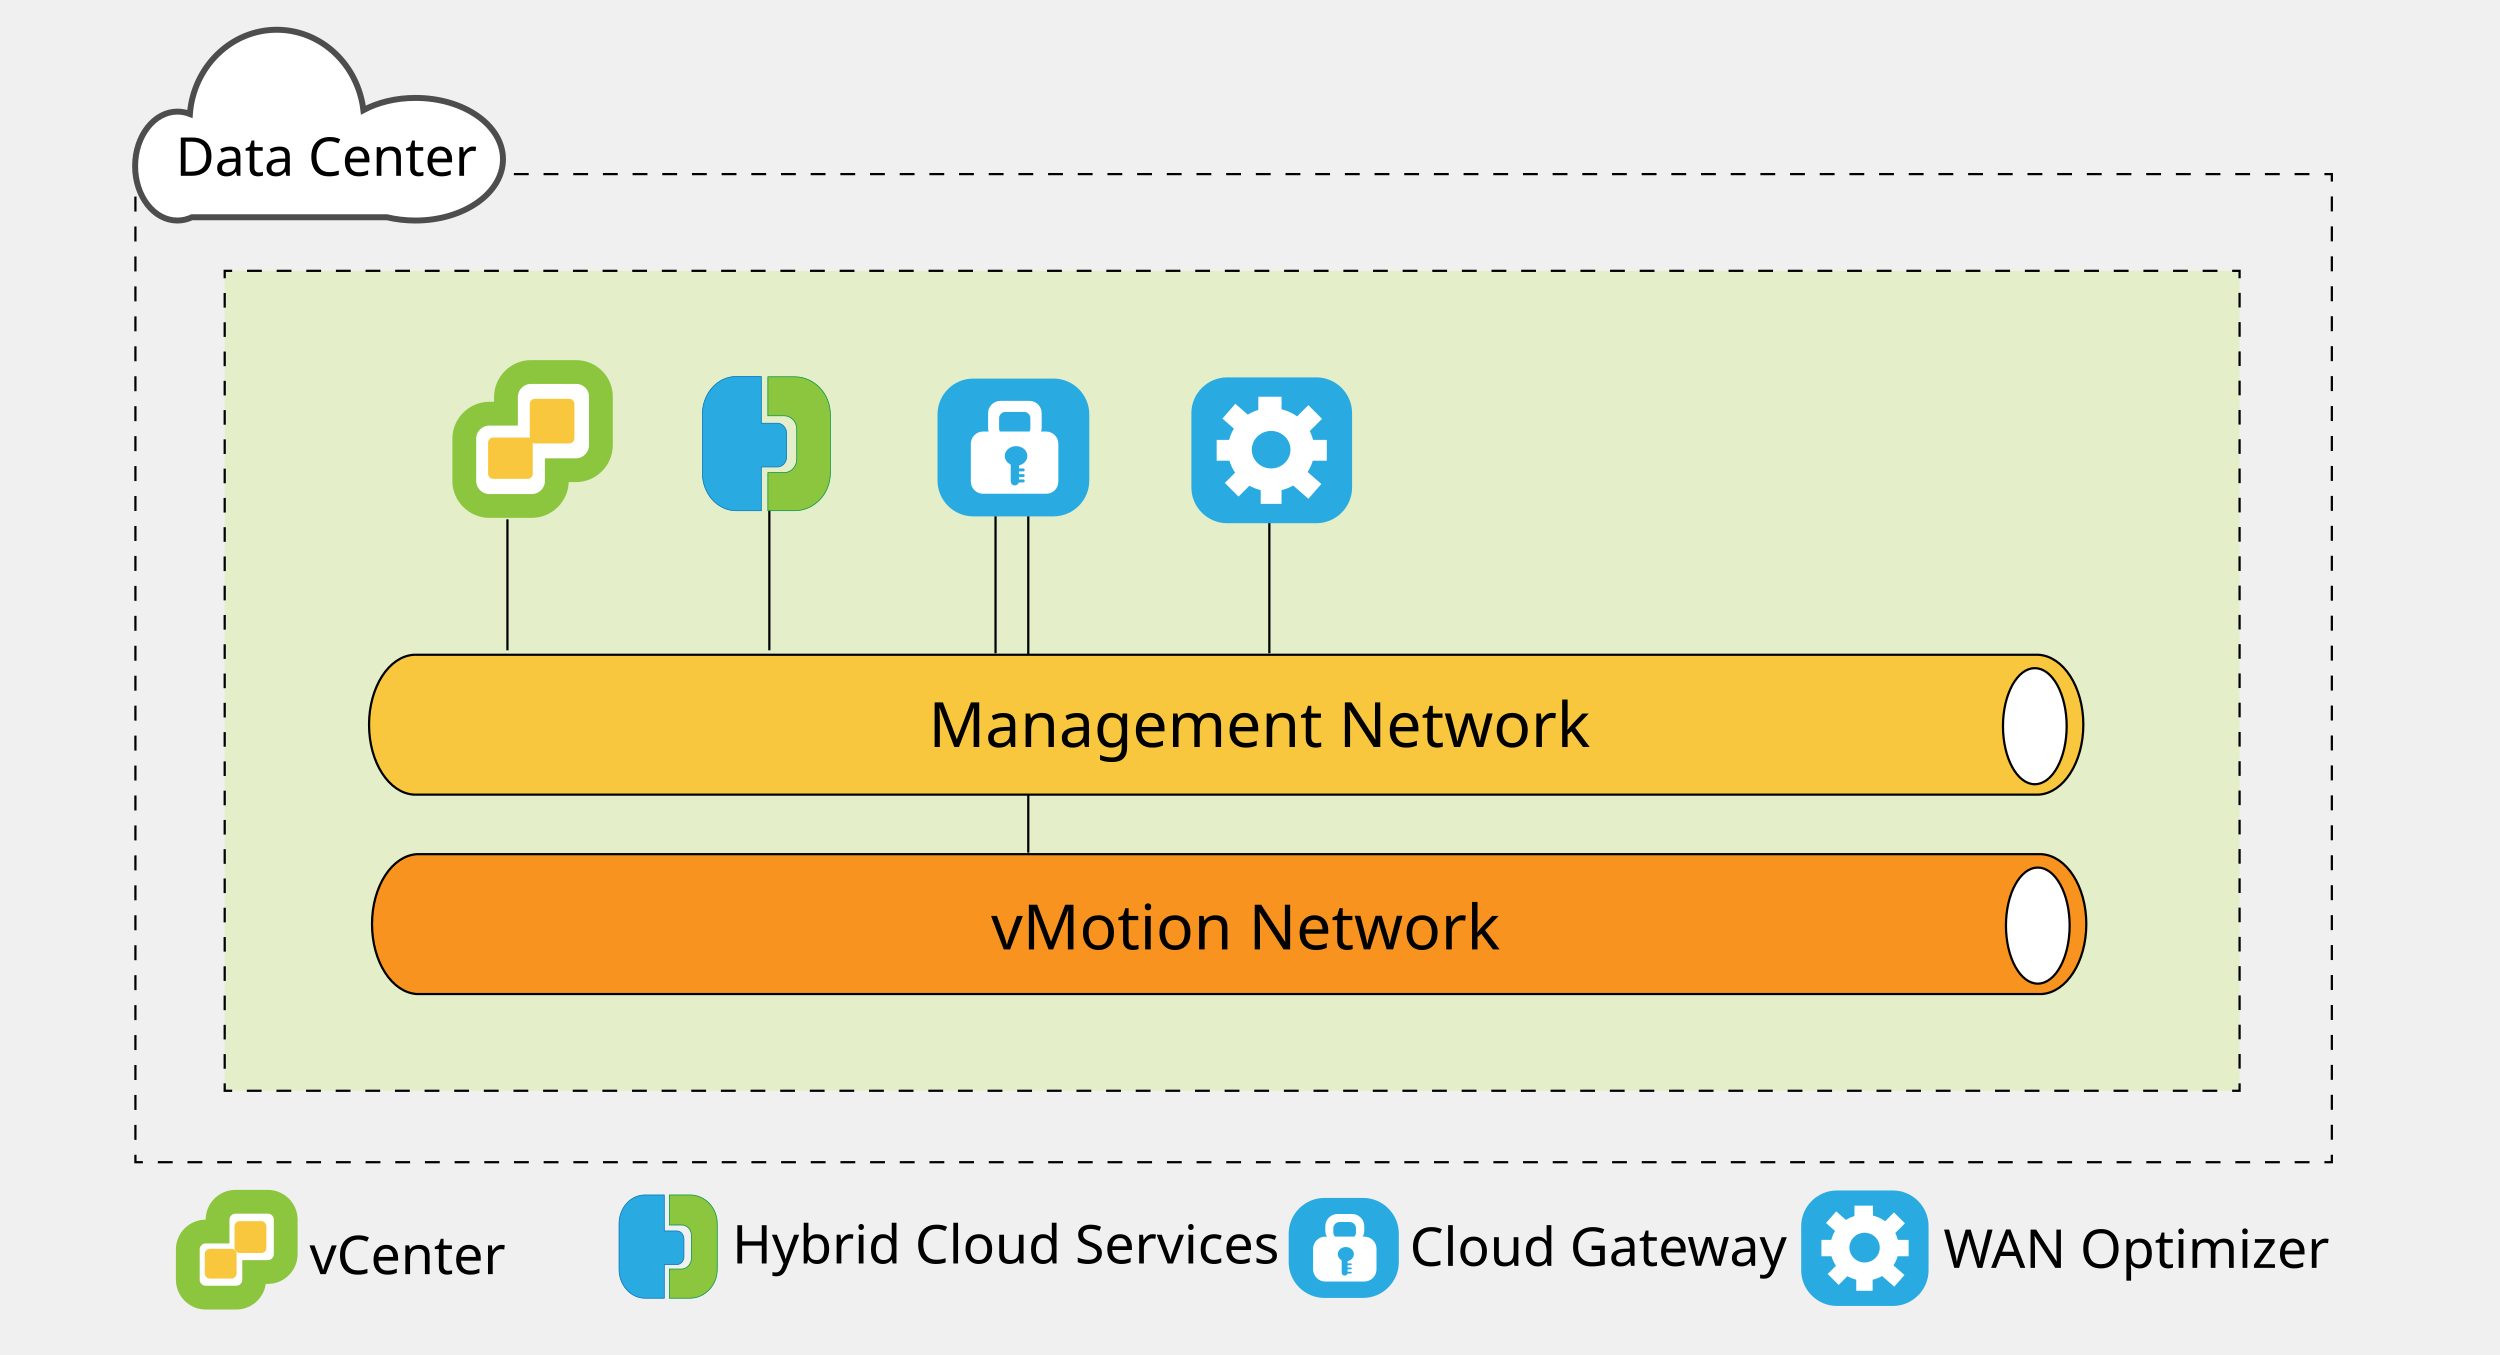
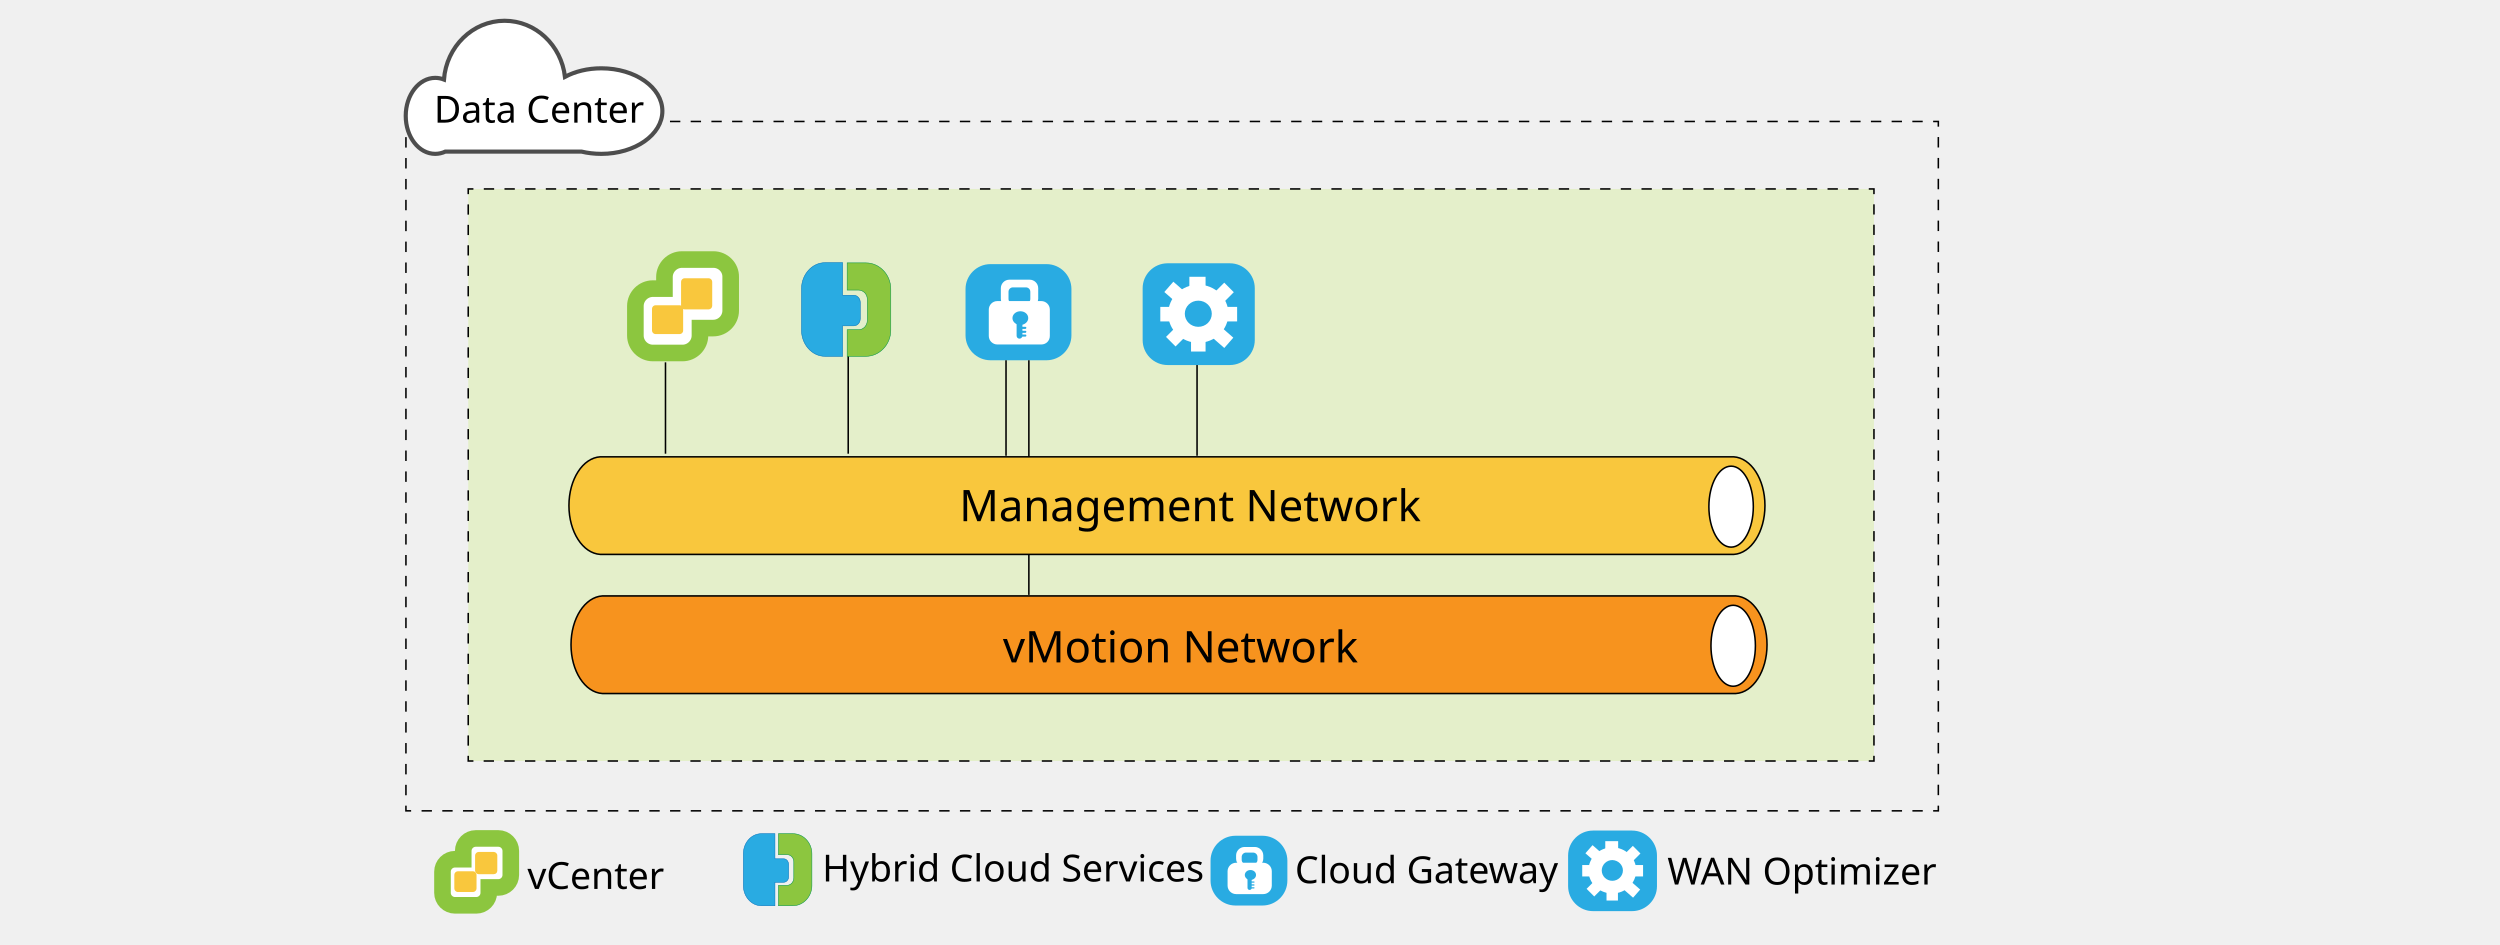
- <svg xmlns="http://www.w3.org/2000/svg" version="1.1" x="0px" y="0px" viewBox="0 0 840 455" style="enable-background:new 0 0 840 455;" xml:space="preserve">
+ <svg xmlns="http://www.w3.org/2000/svg" version="1.1" x="0px" y="0px" viewBox="0 0 1204 455" style="enable-background:new 0 0 1204 455;" xml:space="preserve">
  <style type="text/css">
	.st0{fill:#E4EFCA;}
	.st1{fill:none;stroke:#000000;stroke-width:0.75;stroke-miterlimit:10;}
	.st2{fill:none;stroke:#000000;stroke-width:0.75;stroke-miterlimit:10;stroke-dasharray:4.978,4.978;}
	.st3{fill:none;stroke:#000000;stroke-width:0.75;stroke-miterlimit:10;stroke-dasharray:4.918,4.918;}
	.st4{fill:none;stroke:#000000;stroke-width:0.75;stroke-miterlimit:10;stroke-dasharray:4.986,4.986;}
	.st5{fill:none;stroke:#000000;stroke-width:0.75;stroke-miterlimit:10;stroke-dasharray:5.031,5.031;}
	.st6{fill:#29ABE2;}
	.st7{fill:#FFFFFF;}
	.st8{fill:#FFFFFF;stroke:#8CC63F;stroke-width:8;stroke-miterlimit:10;}
	.st9{fill:#F9C73D;}
	.st10{font-family:'MyriadPro-Regular';}
	.st11{font-size:18px;}
	.st12{fill:#8CC63F;stroke:#009245;stroke-width:0.25;stroke-miterlimit:10;}
	.st13{fill:#29ABE2;stroke:#0071BC;stroke-width:0.25;stroke-miterlimit:10;}
	.st14{fill:#F9C73D;stroke:#000000;stroke-width:0.75;stroke-miterlimit:10;}
	.st15{fill:#FFFFFF;stroke:#000000;stroke-width:0.75;stroke-miterlimit:10;}
	.st16{font-size:21px;}
	.st17{fill:#F7931E;stroke:#000000;stroke-width:0.75;stroke-miterlimit:10;}
	.st18{fill:#FFFFFF;stroke:#4D4D4D;stroke-width:2;stroke-miterlimit:10;}
</style>
  <g id="inner_box">
    <g>
-       <rect x="75.5" y="91" class="st0" width="677" height="275.5" />
-       <g>
-         <polyline class="st1" points="752.5,364 752.5,366.5 750,366.5    " />
-         <line class="st2" x1="745" y1="366.5" x2="80.5" y2="366.5" />
-         <polyline class="st1" points="78,366.5 75.5,366.5 75.5,364    " />
-         <line class="st3" x1="75.5" y1="359.1" x2="75.5" y2="96" />
-         <polyline class="st1" points="75.5,93.5 75.5,91 78,91    " />
-         <line class="st2" x1="83" y1="91" x2="747.5" y2="91" />
-         <polyline class="st1" points="750,91 752.5,91 752.5,93.5    " />
-         <line class="st3" x1="752.5" y1="98.4" x2="752.5" y2="361.5" />
+       <rect x="225.5" y="91" class="st0" width="677" height="275.5" />
+       <g>
+         <polyline class="st1" points="902.5,364 902.5,366.5 900,366.5    " />
+         <line class="st2" x1="895" y1="366.5" x2="230.5" y2="366.5" />
+         <polyline class="st1" points="228,366.5 225.5,366.5 225.5,364    " />
+         <line class="st3" x1="225.5" y1="359.1" x2="225.5" y2="96" />
+         <polyline class="st1" points="225.5,93.5 225.5,91 228,91    " />
+         <line class="st2" x1="233" y1="91" x2="897.5" y2="91" />
+         <polyline class="st1" points="900,91 902.5,91 902.5,93.5    " />
+         <line class="st3" x1="902.5" y1="98.4" x2="902.5" y2="361.5" />
      </g>
    </g>
  </g>
  <g id="cloud_gateway">
</g>
  <g id="outter_box">
    <g>
      <g>
-         <polyline class="st1" points="783.5,388 783.5,390.5 781,390.5    " />
-         <line class="st4" x1="776" y1="390.5" x2="50.5" y2="390.5" />
-         <polyline class="st1" points="48,390.5 45.5,390.5 45.5,388    " />
-         <line class="st5" x1="45.5" y1="383" x2="45.5" y2="63.5" />
-         <polyline class="st1" points="45.5,61 45.5,58.5 48,58.5    " />
-         <line class="st4" x1="53" y1="58.5" x2="778.5" y2="58.5" />
-         <polyline class="st1" points="781,58.5 783.5,58.5 783.5,61    " />
-         <line class="st5" x1="783.5" y1="66" x2="783.5" y2="385.5" />
+         <polyline class="st1" points="933.5,388 933.5,390.5 931,390.5    " />
+         <line class="st4" x1="926" y1="390.5" x2="200.5" y2="390.5" />
+         <polyline class="st1" points="198,390.5 195.5,390.5 195.5,388    " />
+         <line class="st5" x1="195.5" y1="383" x2="195.5" y2="63.5" />
+         <polyline class="st1" points="195.5,61 195.5,58.5 198,58.5    " />
+         <line class="st4" x1="203" y1="58.5" x2="928.5" y2="58.5" />
+         <polyline class="st1" points="931,58.5 933.5,58.5 933.5,61    " />
+         <line class="st5" x1="933.5" y1="66" x2="933.5" y2="385.5" />
      </g>
    </g>
  </g>
  <g id="lines">
    <g>
      <g>
-         <path class="st6" d="M354,173.5h-27c-6.6,0-12-5.4-12-12v-22.3c0-6.6,5.4-12,12-12h27c6.6,0,12,5.4,12,12v22.3     C366,168.1,360.6,173.5,354,173.5z" />
-         <g>
-           <g>
-             <path class="st7" d="M345.9,148h-9.8c-2.2,0-4.1-1.8-4.1-4.1v-5.1c0-2.2,1.8-4.1,4.1-4.1h9.8c2.2,0,4.1,1.8,4.1,4.1v5.1       C349.9,146.1,348.1,148,345.9,148z" />
-             <path class="st6" d="M344.1,146.1h-6.3c-1.1,0-2.1-0.9-2.1-2.1v-3.5c0-1.1,0.9-2.1,2.1-2.1h6.3c1.1,0,2.1,0.9,2.1,2.1v3.5       C346.2,145.2,345.2,146.1,344.1,146.1z" />
-             <path class="st7" d="M351.5,165.9h-21.2c-2.2,0-4.1-1.8-4.1-4.1v-12.7c0-2.2,1.8-4.1,4.1-4.1h21.2c2.2,0,4.1,1.8,4.1,4.1v12.7       C355.6,164.1,353.8,165.9,351.5,165.9z" />
-           </g>
-           <g>
-             <ellipse class="st6" cx="341.4" cy="153.2" rx="3.8" ry="3.3" />
-             <path class="st6" d="M341,163.1L341,163.1c-0.8,0-1.4-0.6-1.4-1.4v-6.6c0-0.8,0.6-1.4,1.4-1.4l0,0c0.8,0,1.4,0.6,1.4,1.4v6.6       C342.4,162.4,341.8,163.1,341,163.1z" />
-             <path class="st6" d="M343.8,158.4h-1.9c-0.3,0-0.5-0.2-0.5-0.5l0,0c0-0.3,0.2-0.5,0.5-0.5h1.9c0.3,0,0.5,0.2,0.5,0.5l0,0       C344.3,158.1,344.1,158.4,343.8,158.4z" />
-             <path class="st6" d="M343.8,160.3h-1.9c-0.3,0-0.5-0.2-0.5-0.5l0,0c0-0.3,0.2-0.5,0.5-0.5h1.9c0.3,0,0.5,0.2,0.5,0.5l0,0       C344.3,160,344.1,160.3,343.8,160.3z" />
-             <path class="st6" d="M343.8,162.1h-1.9c-0.3,0-0.5-0.2-0.5-0.5l0,0c0-0.3,0.2-0.5,0.5-0.5h1.9c0.3,0,0.5,0.2,0.5,0.5l0,0       C344.3,161.9,344.1,162.1,343.8,162.1z" />
-           </g>
-         </g>
-       </g>
-       <line class="st1" x1="345.5" y1="173.5" x2="345.5" y2="286.5" />
-       <line class="st1" x1="334.5" y1="173.5" x2="334.5" y2="219.5" />
-     </g>
-     <line class="st1" x1="426.5" y1="175.5" x2="426.5" y2="219.5" />
+         <path class="st6" d="M504,173.5h-27c-6.6,0-12-5.4-12-12v-22.3c0-6.6,5.4-12,12-12h27c6.6,0,12,5.4,12,12v22.3     C516,168.1,510.6,173.5,504,173.5z" />
+         <g>
+           <g>
+             <path class="st7" d="M495.9,148h-9.8c-2.2,0-4.1-1.8-4.1-4.1v-5.1c0-2.2,1.8-4.1,4.1-4.1h9.8c2.2,0,4.1,1.8,4.1,4.1v5.1       C499.9,146.1,498.1,148,495.9,148z" />
+             <path class="st6" d="M494.1,146.1h-6.3c-1.1,0-2.1-0.9-2.1-2.1v-3.5c0-1.1,0.9-2.1,2.1-2.1h6.3c1.1,0,2.1,0.9,2.1,2.1v3.5       C496.2,145.2,495.2,146.1,494.1,146.1z" />
+             <path class="st7" d="M501.5,165.9h-21.2c-2.2,0-4.1-1.8-4.1-4.1v-12.7c0-2.2,1.8-4.1,4.1-4.1h21.2c2.2,0,4.1,1.8,4.1,4.1v12.7       C505.6,164.1,503.8,165.9,501.5,165.9z" />
+           </g>
+           <g>
+             <path class="st6" d="M495.2,153.2c0,1.8-1.7,3.3-3.8,3.3c-2.1,0-3.8-1.5-3.8-3.3c0-1.8,1.7-3.3,3.8-3.3       C493.5,149.9,495.2,151.3,495.2,153.2z" />
+             <path class="st6" d="M491,163.1L491,163.1c-0.8,0-1.4-0.6-1.4-1.4v-6.6c0-0.8,0.6-1.4,1.4-1.4l0,0c0.8,0,1.4,0.6,1.4,1.4v6.6       C492.4,162.4,491.8,163.1,491,163.1z" />
+             <path class="st6" d="M493.8,158.4h-1.9c-0.3,0-0.5-0.2-0.5-0.5l0,0c0-0.3,0.2-0.5,0.5-0.5h1.9c0.3,0,0.5,0.2,0.5,0.5l0,0       C494.3,158.1,494.1,158.4,493.8,158.4z" />
+             <path class="st6" d="M493.8,160.3h-1.9c-0.3,0-0.5-0.2-0.5-0.5l0,0c0-0.3,0.2-0.5,0.5-0.5h1.9c0.3,0,0.5,0.2,0.5,0.5l0,0       C494.3,160,494.1,160.3,493.8,160.3z" />
+             <path class="st6" d="M493.8,162.1h-1.9c-0.3,0-0.5-0.2-0.5-0.5l0,0c0-0.3,0.2-0.5,0.5-0.5h1.9c0.3,0,0.5,0.2,0.5,0.5l0,0       C494.3,161.9,494.1,162.1,493.8,162.1z" />
+           </g>
+         </g>
+       </g>
+       <line class="st1" x1="495.5" y1="173.5" x2="495.5" y2="286.5" />
+       <line class="st1" x1="484.5" y1="173.5" x2="484.5" y2="219.5" />
+     </g>
+     <line class="st1" x1="576.5" y1="175.5" x2="576.5" y2="219.5" />
  </g>
  <g id="bottom_explanation">
    <g>
      <g>
-         <path class="st8" d="M90,403.8H79.1c-3.3,0-6,2.7-6,6v4h-4c-3.3,0-6,2.7-6,6v10.2c0,3.3,2.7,6,6,6h10.3c3.3,0,6-2.7,6-6v-2.6H90     c3.3,0,6-2.7,6-6v-11.6C96,406.5,93.3,403.8,90,403.8z" />
-         <path class="st9" d="M77.8,429.6h-7.3c-0.9,0-1.7-0.8-1.7-1.7v-6.6c0-0.9,0.8-1.7,1.7-1.7h7.3c0.9,0,1.7,0.8,1.7,1.7v6.6     C79.5,428.8,78.7,429.6,77.8,429.6z" />
-         <path class="st9" d="M87.8,421h-7.3c-0.9,0-1.7-0.8-1.7-1.7V412c0-0.9,0.8-1.7,1.7-1.7h7.3c0.9,0,1.7,0.8,1.7,1.7v7.3     C89.5,420.3,88.8,421,87.8,421z" />
-       </g>
-       <text transform="matrix(1 0 0 1 104 428.1019)" class="st10 st11">vCenter</text>
-     </g>
-     <g>
-       <g>
-         <path class="st12" d="M232.3,422.8V415c0-1.9-1.5-3.4-3.2-3.4h-4.2v-10.1h6.9c5.1,0,9.2,4.3,9.2,9.7v15.3c0,5.3-4.1,9.7-9.2,9.7     h-6.9v-9.8h4.2C230.9,426.3,232.3,424.7,232.3,422.8z" />
-         <path class="st13" d="M227.4,413.6h-4.2v-12.1h-6.5c-4.8,0-8.7,4.3-8.7,9.7v15.3c0,5.3,3.9,9.7,8.7,9.7h6.5v-11.3h4.2     c1.3,0,2.4-1.2,2.4-2.6v-6C229.7,414.7,228.7,413.6,227.4,413.6z" />
-       </g>
-       <text transform="matrix(1 0 0 1 246 424.5165)" class="st10 st11">Hybrid Cloud Services</text>
-     </g>
-     <g>
-       <g>
-         <path class="st6" d="M458,436.1h-13c-6.6,0-12-5.4-12-12v-9.6c0-6.6,5.4-12,12-12h13c6.6,0,12,5.4,12,12v9.6     C470,430.7,464.6,436.1,458,436.1z" />
-         <g>
-           <g>
-             <path class="st7" d="M454.3,417.6h-4.9c-2.2,0-4.1-1.8-4.1-4.1v-1.5c0-2.2,1.8-4.1,4.1-4.1h4.9c2.2,0,4.1,1.8,4.1,4.1v1.5       C458.4,415.8,456.5,417.6,454.3,417.6z" />
-             <path class="st6" d="M453.5,416.2h-3.4c-1.1,0-2.1-0.9-2.1-2.1v-1.4c0-1.1,0.9-2.1,2.1-2.1h3.4c1.1,0,2.1,0.9,2.1,2.1v1.4       C455.6,415.3,454.7,416.2,453.5,416.2z" />
-             <path class="st7" d="M458.4,430.6h-13.1c-2.2,0-4.1-1.8-4.1-4.1v-6.9c0-2.2,1.8-4.1,4.1-4.1h13.1c2.2,0,4.1,1.8,4.1,4.1v6.9       C462.5,428.8,460.6,430.6,458.4,430.6z" />
-           </g>
-           <g>
-             <ellipse class="st6" cx="452.2" cy="421.4" rx="2.7" ry="2.4" />
-             <path class="st6" d="M451.8,428.6L451.8,428.6c-0.6,0-1-0.5-1-1v-4.8c0-0.6,0.5-1,1-1l0,0c0.6,0,1,0.5,1,1v4.8       C452.9,428.1,452.4,428.6,451.8,428.6z" />
-             <path class="st6" d="M453.9,425.1h-1.4c-0.2,0-0.3-0.2-0.3-0.3l0,0c0-0.2,0.2-0.3,0.3-0.3h1.4c0.2,0,0.3,0.2,0.3,0.3l0,0       C454.2,425,454.1,425.1,453.9,425.1z" />
-             <path class="st6" d="M453.9,426.5h-1.4c-0.2,0-0.3-0.2-0.3-0.3l0,0c0-0.2,0.2-0.3,0.3-0.3h1.4c0.2,0,0.3,0.2,0.3,0.3l0,0       C454.2,426.4,454.1,426.5,453.9,426.5z" />
-             <path class="st6" d="M453.9,427.9h-1.4c-0.2,0-0.3-0.2-0.3-0.3l0,0c0-0.2,0.2-0.3,0.3-0.3h1.4c0.2,0,0.3,0.2,0.3,0.3l0,0       C454.2,427.7,454.1,427.9,453.9,427.9z" />
-           </g>
-         </g>
-       </g>
-       <text transform="matrix(1 0 0 1 473.667 425.333)" class="st10 st11">Cloud Gateway</text>
-     </g>
-     <g>
-       <g>
-         <path class="st6" d="M636,438.8h-18.8c-6.6,0-12-5.4-12-12V412c0-6.6,5.4-12,12-12H636c6.6,0,12,5.4,12,12v14.8     C648,433.4,642.6,438.8,636,438.8z" />
+         <path class="st8" d="M240,403.8h-10.9c-3.3,0-6,2.7-6,6v4h-4c-3.3,0-6,2.7-6,6v10.2c0,3.3,2.7,6,6,6h10.3c3.3,0,6-2.7,6-6v-2.6     h4.6c3.3,0,6-2.7,6-6v-11.6C246,406.5,243.3,403.8,240,403.8z" />
+         <path class="st9" d="M227.8,429.6h-7.3c-0.9,0-1.7-0.8-1.7-1.7v-6.6c0-0.9,0.8-1.7,1.7-1.7h7.3c0.9,0,1.7,0.8,1.7,1.7v6.6     C229.5,428.8,228.7,429.6,227.8,429.6z" />
+         <path class="st9" d="M237.8,421h-7.3c-0.9,0-1.7-0.8-1.7-1.7V412c0-0.9,0.8-1.7,1.7-1.7h7.3c0.9,0,1.7,0.8,1.7,1.7v7.3     C239.5,420.3,238.8,421,237.8,421z" />
+       </g>
+       <text transform="matrix(1 0 0 1 254 428.1019)" class="st10 st11">vCenter</text>
+     </g>
+     <g>
+       <g>
+         <path class="st12" d="M382.3,422.8V415c0-1.9-1.5-3.4-3.2-3.4h-4.2v-10.1h6.9c5.1,0,9.2,4.3,9.2,9.7v15.3c0,5.3-4.1,9.7-9.2,9.7     h-6.9v-9.8h4.2C380.9,426.3,382.3,424.7,382.3,422.8z" />
+         <path class="st13" d="M377.4,413.6h-4.2v-12.1h-6.5c-4.8,0-8.7,4.3-8.7,9.7v15.3c0,5.3,3.9,9.7,8.7,9.7h6.5v-11.3h4.2     c1.3,0,2.4-1.2,2.4-2.6v-6C379.7,414.7,378.7,413.6,377.4,413.6z" />
+       </g>
+       <text transform="matrix(1 0 0 1 396 424.5165)" class="st10 st11">Hybrid Cloud Services</text>
+     </g>
+     <g>
+       <g>
+         <path class="st6" d="M608,436.1h-13c-6.6,0-12-5.4-12-12v-9.6c0-6.6,5.4-12,12-12h13c6.6,0,12,5.4,12,12v9.6     C620,430.7,614.6,436.1,608,436.1z" />
+         <g>
+           <g>
+             <path class="st7" d="M604.3,417.6h-4.9c-2.2,0-4.1-1.8-4.1-4.1v-1.5c0-2.2,1.8-4.1,4.1-4.1h4.9c2.2,0,4.1,1.8,4.1,4.1v1.5       C608.4,415.8,606.5,417.6,604.3,417.6z" />
+             <path class="st6" d="M603.5,416.2h-3.4c-1.1,0-2.1-0.9-2.1-2.1v-1.4c0-1.1,0.9-2.1,2.1-2.1h3.4c1.1,0,2.1,0.9,2.1,2.1v1.4       C605.6,415.3,604.7,416.2,603.5,416.2z" />
+             <path class="st7" d="M608.4,430.6h-13.1c-2.2,0-4.1-1.8-4.1-4.1v-6.9c0-2.2,1.8-4.1,4.1-4.1h13.1c2.2,0,4.1,1.8,4.1,4.1v6.9       C612.5,428.8,610.6,430.6,608.4,430.6z" />
+           </g>
+           <g>
+             <path class="st6" d="M604.9,421.4c0,1.3-1.2,2.4-2.7,2.4c-1.5,0-2.7-1.1-2.7-2.4c0-1.3,1.2-2.4,2.7-2.4       C603.7,419,604.9,420,604.9,421.4z" />
+             <path class="st6" d="M601.8,428.6L601.8,428.6c-0.6,0-1-0.5-1-1v-4.8c0-0.6,0.5-1,1-1l0,0c0.6,0,1,0.5,1,1v4.8       C602.9,428.1,602.4,428.6,601.8,428.6z" />
+             <path class="st6" d="M603.9,425.1h-1.4c-0.2,0-0.3-0.2-0.3-0.3l0,0c0-0.2,0.2-0.3,0.3-0.3h1.4c0.2,0,0.3,0.2,0.3,0.3l0,0       C604.2,425,604.1,425.1,603.9,425.1z" />
+             <path class="st6" d="M603.9,426.5h-1.4c-0.2,0-0.3-0.2-0.3-0.3l0,0c0-0.2,0.2-0.3,0.3-0.3h1.4c0.2,0,0.3,0.2,0.3,0.3l0,0       C604.2,426.4,604.1,426.5,603.9,426.5z" />
+             <path class="st6" d="M603.9,427.9h-1.4c-0.2,0-0.3-0.2-0.3-0.3l0,0c0-0.2,0.2-0.3,0.3-0.3h1.4c0.2,0,0.3,0.2,0.3,0.3l0,0       C604.2,427.7,604.1,427.9,603.9,427.9z" />
+           </g>
+         </g>
+       </g>
+       <text transform="matrix(1 0 0 1 623.667 425.333)" class="st10 st11">Cloud Gateway</text>
+     </g>
+     <g>
+       <g>
+         <path class="st6" d="M786,438.8h-18.8c-6.6,0-12-5.4-12-12V412c0-6.6,5.4-12,12-12H786c6.6,0,12,5.4,12,12v14.8     C798,433.4,792.6,438.8,786,438.8z" />
        <g>
          <g>
            <g>
              <g>
                <g>
-                   <ellipse class="st7" cx="626.5" cy="419.2" rx="11.5" ry="11.1" />
-                   <ellipse class="st6" cx="626.5" cy="419.2" rx="5.1" ry="5" />
+                   <ellipse class="st7" cx="776.5" cy="419.2" rx="11.5" ry="11.1" />
+                   <path class="st6" d="M781.6,419.2c0,2.7-2.3,5-5.1,5c-2.8,0-5.1-2.2-5.1-5c0-2.7,2.3-5,5.1-5          C779.3,414.3,781.6,416.5,781.6,419.2z" />
                </g>
-                 <rect x="623.1" y="405.1" class="st7" width="6.2" height="4" />
-                 <rect x="623.7" y="428.9" class="st7" width="5.5" height="4.8" />
+                 <rect x="773.1" y="405.1" class="st7" width="6.2" height="4" />
+                 <rect x="773.7" y="428.9" class="st7" width="5.5" height="4.8" />
              </g>
-               <rect x="636.5" y="416.6" class="st7" width="4.8" height="5.5" />
-               <rect x="612" y="416.6" class="st7" width="4.8" height="5.5" />
+               <rect x="786.5" y="416.6" class="st7" width="4.8" height="5.5" />
+               <rect x="762" y="416.6" class="st7" width="4.8" height="5.5" />
            </g>
-             <rect x="614.6" y="408.1" transform="matrix(0.7526 0.6585 -0.6585 0.7526 423.1431 -304.8222)" class="st7" width="5.2" height="5.2" />
-             <rect x="632.2" y="425.5" transform="matrix(0.7526 0.6585 -0.6585 0.7526 439.1818 -312.5995)" class="st7" width="6.8" height="5.2" />
-           </g>
-           <rect x="633.6" y="408.4" transform="matrix(0.7071 0.7071 -0.7071 0.7071 477.1368 -329.4311)" class="st7" width="5.2" height="5.7" />
-           <rect x="615.2" y="425.5" transform="matrix(0.7071 0.7071 -0.7071 0.7071 483.6414 -311.4886)" class="st7" width="5.2" height="5.2" />
-         </g>
-       </g>
-       <text transform="matrix(1 0 0 1 653 426)" class="st10 st11">WAN Optimizer</text>
+             <rect x="764.6" y="408.1" transform="matrix(0.7526 0.6585 -0.6585 0.7526 460.2538 -403.5976)" class="st7" width="5.2" height="5.2" />
+             <rect x="782.2" y="425.5" transform="matrix(0.7526 0.6585 -0.6585 0.7526 476.3019 -411.3775)" class="st7" width="6.8" height="5.2" />
+           </g>
+           <rect x="783.6" y="408.4" transform="matrix(0.7071 0.7071 -0.7071 0.7071 521.0575 -435.4929)" class="st7" width="5.2" height="5.7" />
+           <rect x="765.2" y="425.5" transform="matrix(0.7071 0.7071 -0.7071 0.7071 527.5754 -417.5546)" class="st7" width="5.2" height="5.2" />
+         </g>
+       </g>
+       <text transform="matrix(1 0 0 1 803 426)" class="st10 st11">WAN Optimizer</text>
    </g>
  </g>
  <g id="wan_optimizer">
    <g>
-       <path class="st6" d="M442.3,175.8h-30c-6.6,0-12-5.4-12-12v-25c0-6.6,5.4-12,12-12h30c6.6,0,12,5.4,12,12v25    C454.3,170.4,448.9,175.8,442.3,175.8z" />
+       <path class="st6" d="M592.3,175.8h-30c-6.6,0-12-5.4-12-12v-25c0-6.6,5.4-12,12-12h30c6.6,0,12,5.4,12,12v25    C604.3,170.4,598.8,175.8,592.3,175.8z" />
      <g>
        <g>
          <g>
            <g>
              <g>
-                 <ellipse class="st7" cx="427.1" cy="151.1" rx="14.5" ry="14" />
-                 <ellipse class="st6" cx="427.1" cy="151.1" rx="6.5" ry="6.3" />
+                 <ellipse class="st7" cx="577.1" cy="151.1" rx="14.5" ry="14" />
+                 <path class="st6" d="M583.6,151.1c0,3.5-2.9,6.3-6.5,6.3c-3.6,0-6.5-2.8-6.5-6.3c0-3.5,2.9-6.3,6.5-6.3         C580.7,144.8,583.6,147.6,583.6,151.1z" />
              </g>
-               <rect x="422.8" y="133.3" class="st7" width="7.8" height="5" />
-               <rect x="423.6" y="163.3" class="st7" width="7" height="6" />
+               <rect x="572.8" y="133.3" class="st7" width="7.8" height="5" />
+               <rect x="573.6" y="163.3" class="st7" width="7" height="6" />
            </g>
-             <rect x="439.8" y="147.8" class="st7" width="6" height="7" />
-             <rect x="408.8" y="147.8" class="st7" width="6" height="7" />
-           </g>
-           <rect x="412.1" y="137" transform="matrix(0.7526 0.6585 -0.6585 0.7526 195.1428 -238.8006)" class="st7" width="6.6" height="6.6" />
-           <rect x="434.2" y="159" transform="matrix(0.7526 0.6585 -0.6585 0.7526 215.4081 -248.6248)" class="st7" width="8.6" height="6.6" />
-         </g>
-         <rect x="436.1" y="137.4" transform="matrix(0.7071 0.7071 -0.7071 0.7071 228.3931 -269.3897)" class="st7" width="6.5" height="7.2" />
-         <rect x="412.9" y="159" transform="matrix(0.7071 0.7071 -0.7071 0.7071 236.6093 -246.7255)" class="st7" width="6.5" height="6.5" />
+             <rect x="589.8" y="147.8" class="st7" width="6" height="7" />
+             <rect x="558.8" y="147.8" class="st7" width="6" height="7" />
+           </g>
+           <rect x="562.1" y="137" transform="matrix(0.7526 0.6585 -0.6585 0.7526 232.2573 -337.5775)" class="st7" width="6.6" height="6.6" />
+           <rect x="584.2" y="159" transform="matrix(0.7526 0.6585 -0.6585 0.7526 252.5215 -347.4004)" class="st7" width="8.6" height="6.6" />
+         </g>
+         <rect x="586.1" y="137.4" transform="matrix(0.7071 0.7071 -0.7071 0.7071 272.3271 -375.4557)" class="st7" width="6.5" height="7.2" />
+         <rect x="562.9" y="159" transform="matrix(0.7071 0.7071 -0.7071 0.7071 280.5433 -352.7915)" class="st7" width="6.5" height="6.5" />
      </g>
    </g>
  </g>
  <g id="hybrid_cloud_services">
    <g>
-       <line class="st1" x1="258.5" y1="171.5" x2="258.5" y2="218.5" />
-       <g>
-         <path class="st12" d="M267.7,154.3v-10.2c0-2.4-1.9-4.4-4.2-4.4H258v-13.1h9c6.6,0,12,5.7,12,12.6V159c0,6.9-5.4,12.6-12,12.6h-9     v-12.8h5.5C265.8,158.8,267.7,156.8,267.7,154.3z" />
-         <path class="st13" d="M261.2,142.2h-5.4v-15.7h-8.5c-6.2,0-11.3,5.7-11.3,12.6V159c0,6.9,5.1,12.6,11.3,12.6h8.5v-14.7h5.4     c1.7,0,3.1-1.5,3.1-3.4v-7.9C264.3,143.8,262.9,142.2,261.2,142.2z" />
+       <line class="st1" x1="408.5" y1="171.5" x2="408.5" y2="218.5" />
+       <g>
+         <path class="st12" d="M417.7,154.3v-10.2c0-2.4-1.9-4.4-4.2-4.4H408v-13.1h9c6.6,0,12,5.7,12,12.6V159c0,6.9-5.4,12.6-12,12.6h-9     v-12.8h5.5C415.8,158.8,417.7,156.8,417.7,154.3z" />
+         <path class="st13" d="M411.2,142.2h-5.4v-15.7h-8.5c-6.2,0-11.3,5.7-11.3,12.6V159c0,6.9,5.1,12.6,11.3,12.6h8.5v-14.7h5.4     c1.7,0,3.1-1.5,3.1-3.4v-7.9C414.3,143.8,412.9,142.2,411.2,142.2z" />
      </g>
    </g>
  </g>
  <g id="mngt_network">
    <g>
-       <path class="st14" d="M700,243.5c0-12.7-6.7-23-15.1-23.5v0H139.1v0c-8.4,0.5-15.1,10.8-15.1,23.5s6.7,23,15.1,23.5v0h545.9v0    C693.3,266.5,700,256.2,700,243.5z" />
-       <ellipse class="st15" cx="683.7" cy="244" rx="10.7" ry="19.5" />
-     </g>
-     <text transform="matrix(1 0 0 1 312 251)" class="st10 st16">Management Network</text>
+       <path class="st14" d="M850,243.5c0-12.7-6.7-23-15.1-23.5v0H289.1v0c-8.4,0.5-15.1,10.8-15.1,23.5c0,12.7,6.7,23,15.1,23.5v0    h545.9v0C843.3,266.5,850,256.2,850,243.5z" />
+       <ellipse class="st15" cx="833.7" cy="244" rx="10.7" ry="19.5" />
+     </g>
+     <text transform="matrix(1 0 0 1 462 251)" class="st10 st16">Management Network</text>
  </g>
  <g id="vmotion_network">
    <g>
-       <path class="st17" d="M701,310.5c0-12.7-6.7-23-15.1-23.5v0H140.1v0c-8.4,0.5-15.1,10.8-15.1,23.5s6.7,23,15.1,23.5v0h545.9v0    C694.3,333.5,701,323.2,701,310.5z" />
-       <ellipse class="st15" cx="684.7" cy="311" rx="10.7" ry="19.5" />
-     </g>
-     <text transform="matrix(1 0 0 1 333 319)" class="st10 st16">vMotion Network</text>
+       <path class="st17" d="M851,310.5c0-12.7-6.7-23-15.1-23.5v0H290.1v0c-8.4,0.5-15.1,10.8-15.1,23.5s6.7,23,15.1,23.5v0h545.9v0    C844.3,333.5,851,323.2,851,310.5z" />
+       <ellipse class="st15" cx="834.7" cy="311" rx="10.7" ry="19.5" />
+     </g>
+     <text transform="matrix(1 0 0 1 483 319)" class="st10 st16">vMotion Network</text>
  </g>
  <g id="vcenter">
    <g>
-       <line class="st1" x1="170.5" y1="174.5" x2="170.5" y2="218.5" />
-       <g>
-         <path class="st8" d="M193.6,125h-15.2c-4.6,0-8.4,3.8-8.4,8.4v5.6h-5.6c-4.6,0-8.4,3.8-8.4,8.4v14.2c0,4.6,3.8,8.4,8.4,8.4h14.3     c4.6,0,8.4-3.8,8.4-8.4V158h6.4c4.6,0,8.4-3.8,8.4-8.4v-16.2C202,128.8,198.2,125,193.6,125z" />
-         <path class="st9" d="M177.3,160.9h-11.6c-0.9,0-1.7-0.8-1.7-1.7v-10.5c0-0.9,0.8-1.7,1.7-1.7h11.6c0.9,0,1.7,0.8,1.7,1.7v10.5     C179,160.2,178.2,160.9,177.3,160.9z" />
-         <path class="st9" d="M191.3,149h-11.6c-0.9,0-1.7-0.8-1.7-1.7v-11.6c0-0.9,0.8-1.7,1.7-1.7h11.6c0.9,0,1.7,0.8,1.7,1.7v11.6     C193,148.2,192.2,149,191.3,149z" />
+       <line class="st1" x1="320.5" y1="174.5" x2="320.5" y2="218.5" />
+       <g>
+         <path class="st8" d="M343.6,125h-15.2c-4.6,0-8.4,3.8-8.4,8.4v5.6h-5.6c-4.6,0-8.4,3.8-8.4,8.4v14.2c0,4.6,3.8,8.4,8.4,8.4h14.3     c4.6,0,8.4-3.8,8.4-8.4V158h6.4c4.6,0,8.4-3.8,8.4-8.4v-16.2C352,128.8,348.2,125,343.6,125z" />
+         <path class="st9" d="M327.3,160.9h-11.6c-0.9,0-1.7-0.8-1.7-1.7v-10.5c0-0.9,0.8-1.7,1.7-1.7h11.6c0.9,0,1.7,0.8,1.7,1.7v10.5     C329,160.2,328.2,160.9,327.3,160.9z" />
+         <path class="st9" d="M341.3,149h-11.6c-0.9,0-1.7-0.8-1.7-1.7v-11.6c0-0.9,0.8-1.7,1.7-1.7h11.6c0.9,0,1.7,0.8,1.7,1.7v11.6     C343,148.2,342.2,149,341.3,149z" />
      </g>
    </g>
  </g>
  <g id="Layer_2">
    <g>
-       <path class="st18" d="M139.6,32.9c-6.6,0-12.6,1.5-17.5,4.1c-1.8-15.2-14.1-27-29.1-27c-15.4,0-28,12.5-29.2,28.3    c-1.3-0.5-2.7-0.8-4.2-0.8c-7.8,0-14.2,8.2-14.2,18.3c0,10.1,6.3,18.3,14.2,18.3c1.7,0,3.4-0.4,4.9-1.1h65.5    c3,0.7,6.2,1.1,9.6,1.1c16.2,0,29.4-9.2,29.4-20.6C169,42.1,155.9,32.9,139.6,32.9z" />
-       <text transform="matrix(1 0 0 1 59 59.0682)" class="st10 st11">Data Center</text>
+       <path class="st18" d="M289.6,32.9c-6.6,0-12.6,1.5-17.5,4.1c-1.8-15.2-14.1-27-29.1-27c-15.4,0-28,12.5-29.2,28.3    c-1.3-0.5-2.7-0.8-4.2-0.8c-7.8,0-14.2,8.2-14.2,18.3c0,10.1,6.3,18.3,14.2,18.3c1.7,0,3.4-0.4,4.9-1.1h65.5    c3,0.7,6.2,1.1,9.6,1.1c16.2,0,29.4-9.2,29.4-20.6C319,42.1,305.9,32.9,289.6,32.9z" />
+       <text transform="matrix(1 0 0 1 209 59.0682)" class="st10 st11">Data Center</text>
    </g>
  </g>
</svg>
